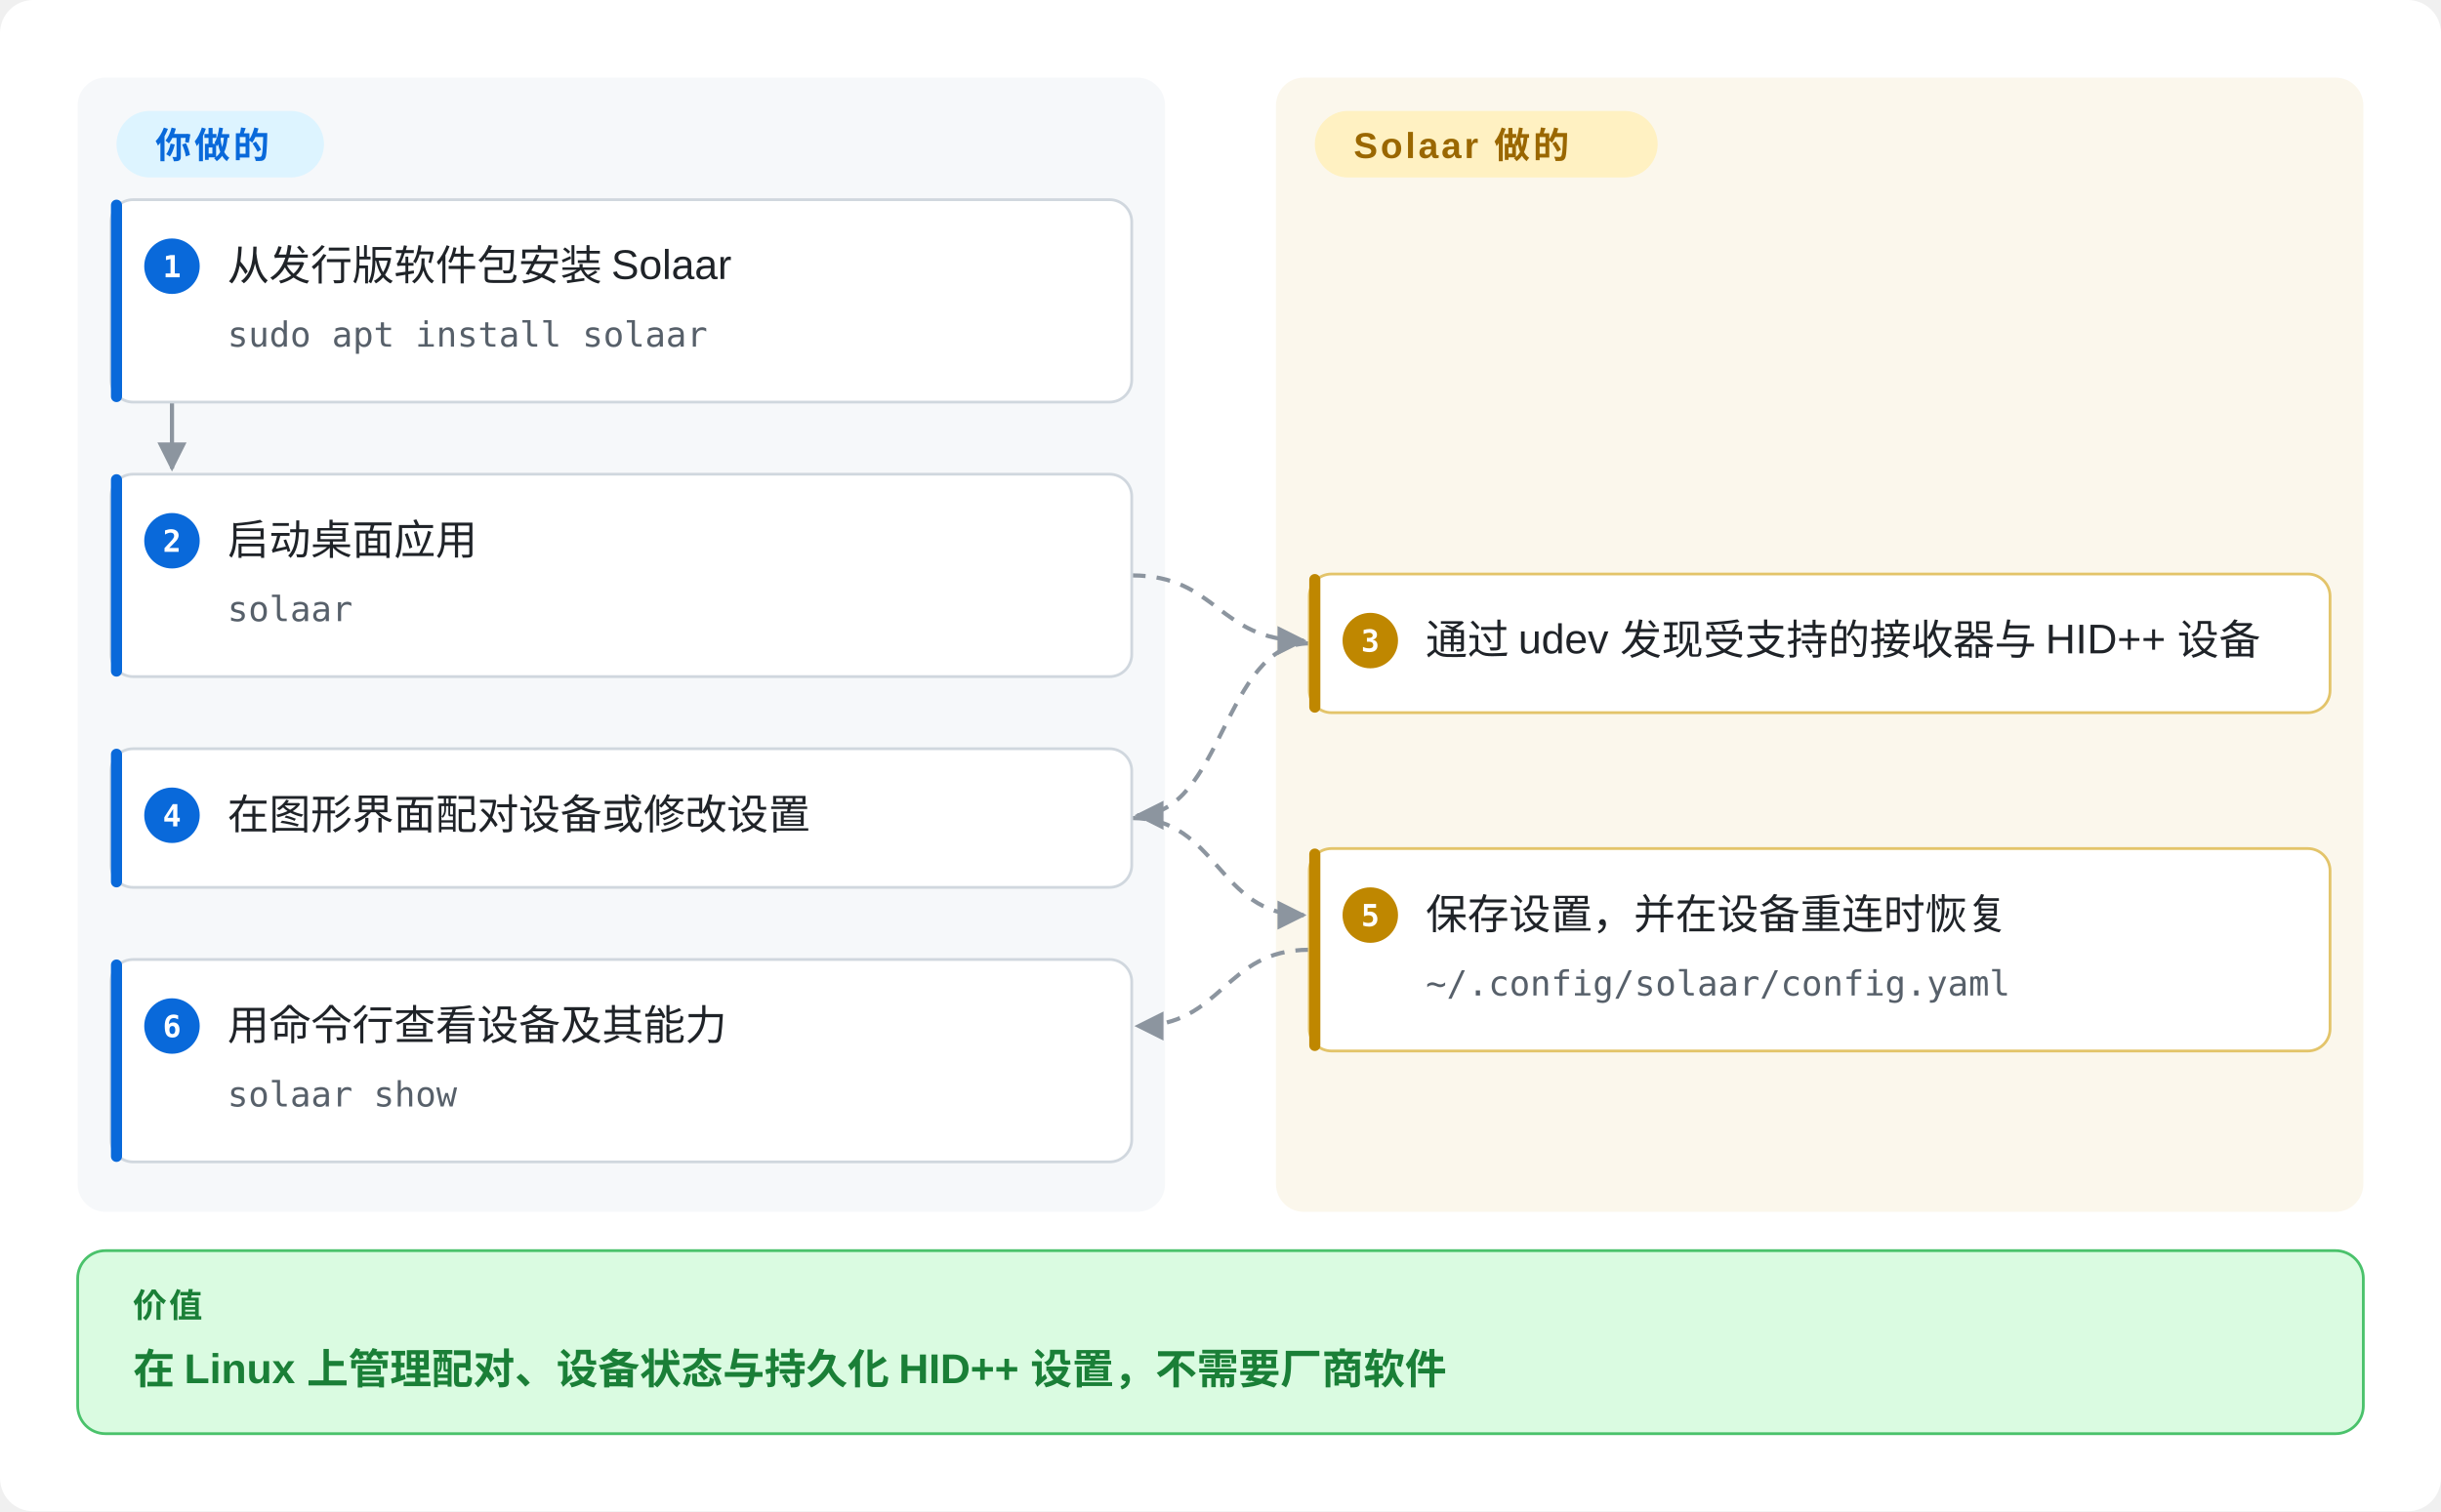
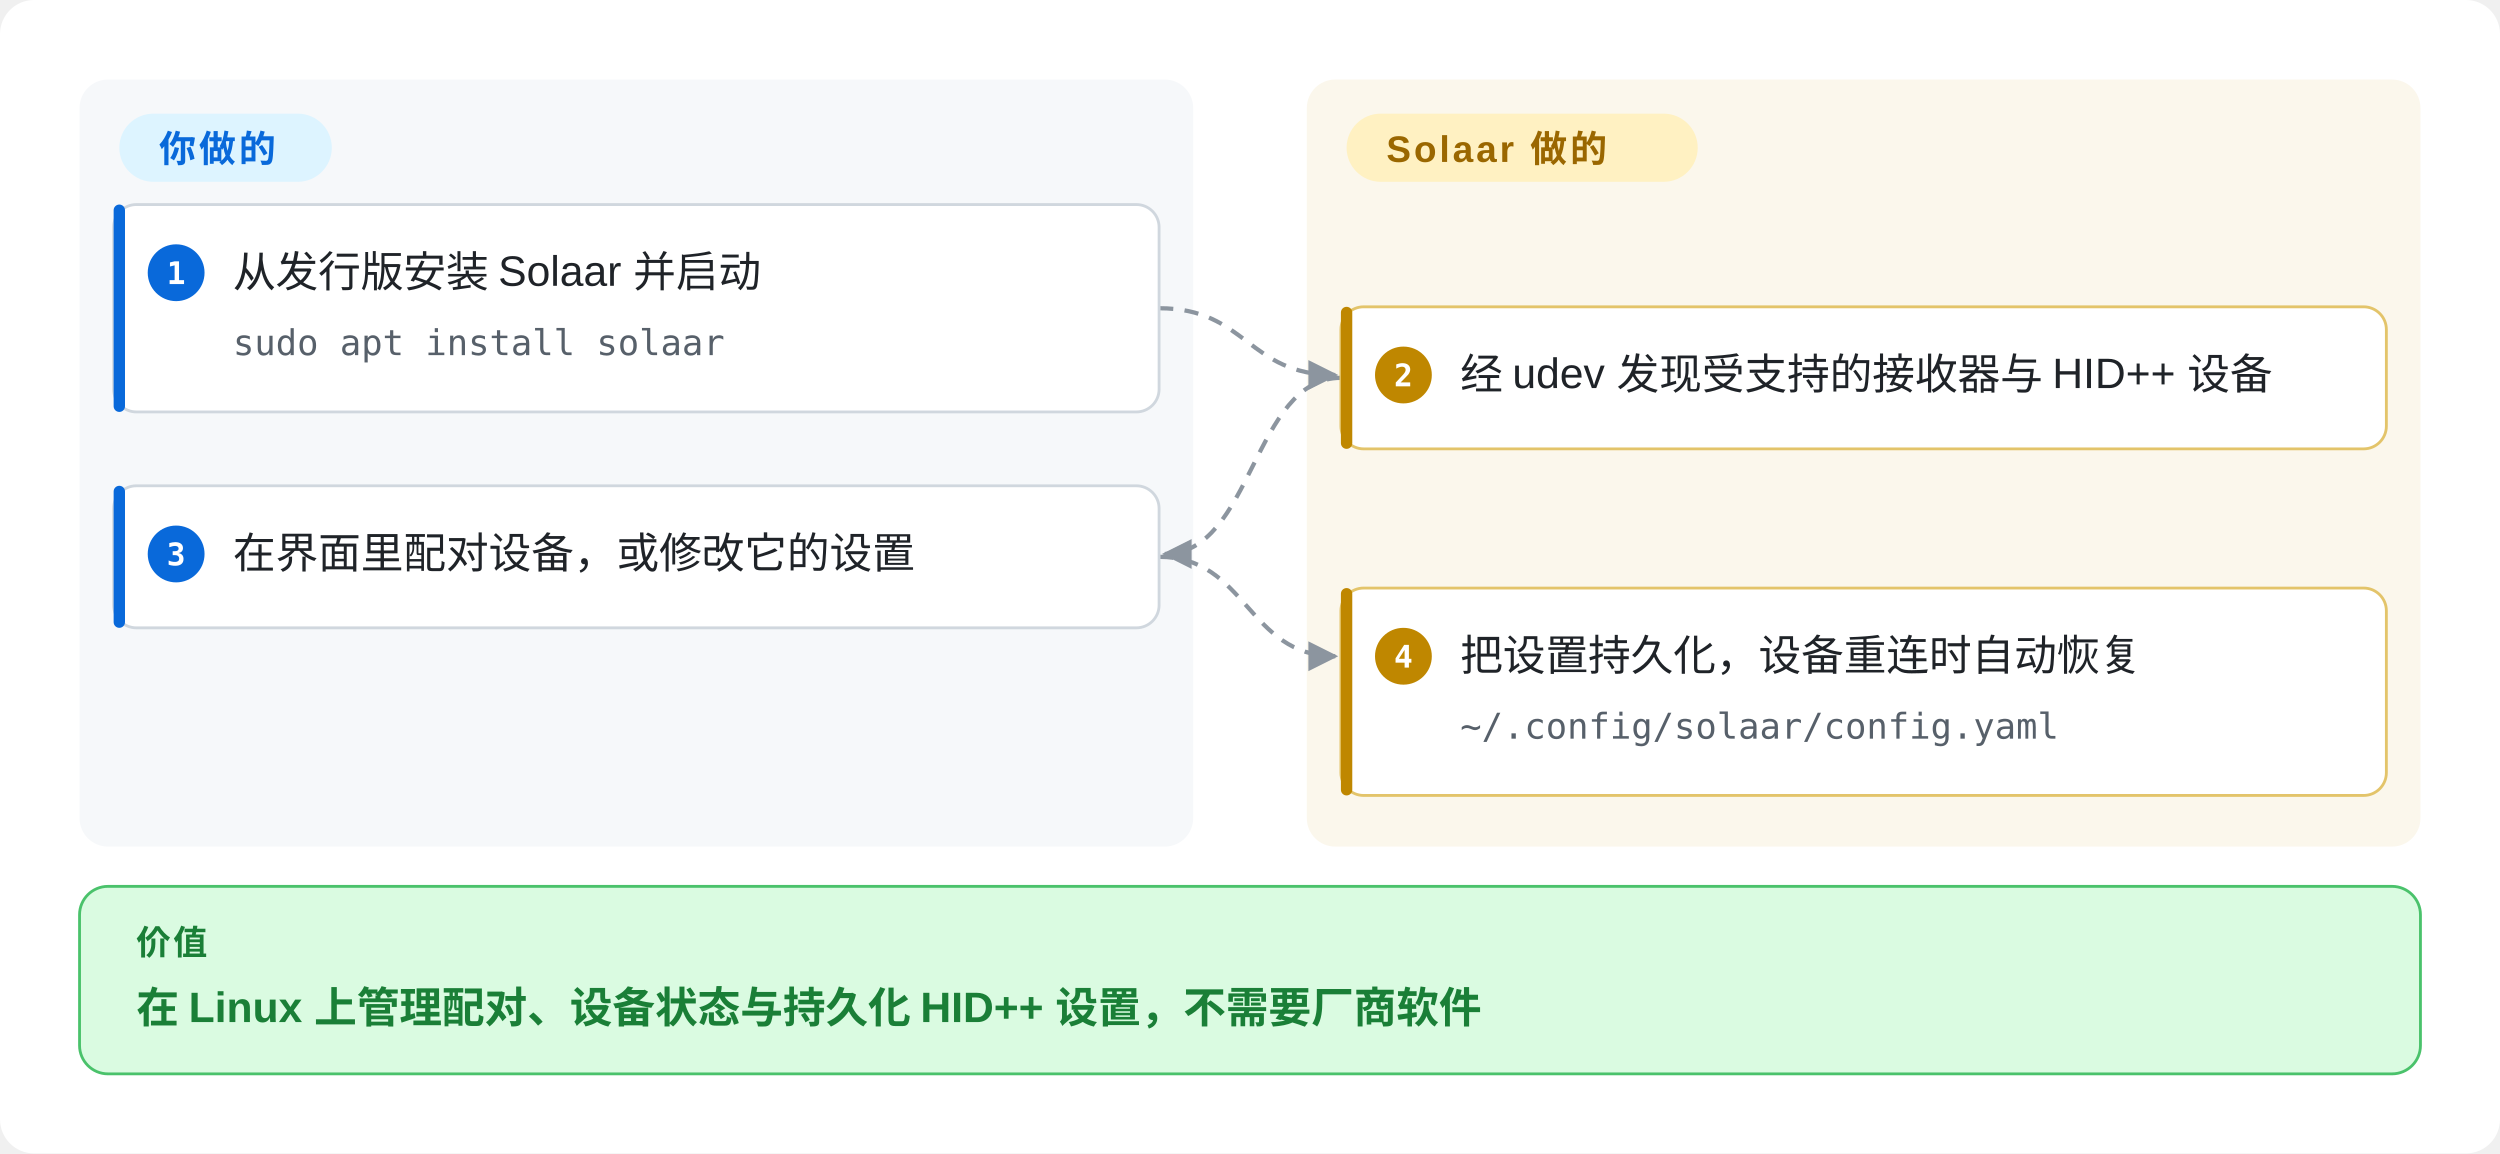
- <svg xmlns="http://www.w3.org/2000/svg" width="880" height="545" viewBox="0 0 880 545" role="img">
+ <svg xmlns="http://www.w3.org/2000/svg" width="880" height="406" viewBox="0 0 880 406" role="img">
  <style>
.bg{fill:#ffffff}.lane{fill:#f6f8fa}.laneT{fill:#fbf7ec}
.hdr{font:600 13px 'PingFang SC','Hiragino Sans GB','Microsoft YaHei','Helvetica Neue',Arial,sans-serif;letter-spacing:.08em}
.hY{fill:#0969da}.hT{fill:#9a6700}
.pillY{fill:#ddf4ff}.pillT{fill:#fff1c2}
.card{fill:#ffffff;stroke:#d0d7de;stroke-width:1}
.cardT{fill:#ffffff;stroke:#e3c46a;stroke-width:1}
.accY{fill:#0969da}.accT{fill:#bf8700}
.t{font:500 15px 'PingFang SC','Hiragino Sans GB','Microsoft YaHei','Helvetica Neue',Arial,sans-serif;fill:#1f2328}
.c{font:12.5px 'SF Mono',Menlo,Consolas,monospace;fill:#57606a}
.num{font:700 11px 'SF Mono',Menlo,Consolas,monospace;fill:#ffffff}
.edge{stroke:#8c959f;stroke-width:1.5;fill:none}
.hand{stroke:#8c959f;stroke-width:1.5;fill:none;stroke-dasharray:5 4}
.ah{fill:#8c959f}
.val{fill:#dafbe1;stroke:#4ac26b;stroke-width:1}
.valK{font:700 12px 'PingFang SC','Hiragino Sans GB','Microsoft YaHei','Helvetica Neue',Arial,sans-serif;fill:#1a7f37;letter-spacing:.08em}
.valT{font:600 15px 'PingFang SC','Hiragino Sans GB','Microsoft YaHei','Helvetica Neue',Arial,sans-serif;fill:#1a7f37}
@media (prefers-color-scheme: dark){
.bg{fill:#0d1117}.lane{fill:#161b22}.laneT{fill:#1c1a14}
.hY{fill:#58a6ff}.hT{fill:#d4a72c}.pillY{fill:#0c2d6b}.pillT{fill:#3b2e0a}
.card{fill:#0d1117;stroke:#30363d}.cardT{fill:#0d1117;stroke:#6e5a1f}
.accY{fill:#1f6feb}.accT{fill:#9e6a03}
.t{fill:#e6edf3}.c{fill:#8b949e}
.edge,.hand{stroke:#6e7681}.ah{fill:#6e7681}
.val{fill:#0f2d1a;stroke:#2ea043}.valK,.valT{fill:#3fb950}
}
</style>
  <defs>
    <marker id="a" viewBox="0 0 10 10" refX="9" refY="5" markerWidth="7" markerHeight="7" orient="auto-start-reverse">
      <path class="ah" d="M0,0 L10,5 L0,10 z" />
    </marker>
  </defs>
-   <rect class="bg" width="880" height="545" rx="12" />
-   <rect class="lane" x="28" y="28" width="392" height="409" rx="10" />
+   <rect class="bg" width="880" height="406" rx="12" />
+   <rect class="lane" x="28" y="28" width="392" height="270" rx="10" />
  <rect class="pillY" x="42" y="40" width="74.8" height="24" rx="12" />
  <text class="hdr hY" x="56" y="57">你做的</text>
-   <rect class="laneT" x="460" y="28" width="392" height="409" rx="10" />
+   <rect class="laneT" x="460" y="28" width="392" height="270" rx="10" />
  <rect class="pillT" x="474" y="40" width="123.6" height="24" rx="12" />
  <text class="hdr hT" x="488" y="57">Solaar 做的</text>
-   <path class="edge" d="M62,145 L62,169" marker-end="url(#a)" />
-   <path class="hand" d="M408,207.5 C439.0,207.5 439.0,231 470,231" marker-end="url(#a)" />
-   <path class="hand" d="M472,232.0 C441.0,232.0 441.0,294 410,294" marker-end="url(#a)" />
-   <path class="hand" d="M408,295.0 C439.0,295.0 439.0,330 470,330" marker-end="url(#a)" />
-   <path class="hand" d="M472,342.5 C441.0,342.5 441.0,370 410,370" marker-end="url(#a)" />
+   <path class="hand" d="M408,108.5 C439.0,108.5 439.0,132 470,132" marker-end="url(#a)" />
+   <path class="hand" d="M472,133.0 C441.0,133.0 441.0,195 410,195" marker-end="url(#a)" />
+   <path class="hand" d="M408,196.0 C439.0,196.0 439.0,231 470,231" marker-end="url(#a)" />
  <rect class="card" x="40" y="72" width="368" height="73" rx="8" />
  <rect class="accY" x="40" y="72" width="4" height="73" rx="2" />
  <circle class="accY" cx="62" cy="96" r="10" />
  <text class="num" x="62" y="100" text-anchor="middle">1</text>
-   <text class="t" x="82" y="101">从发行版软件包安装 Solaar</text>
+   <text class="t" x="82" y="101">从发行版安装 Solaar 并启动</text>
  <text class="c" x="82" y="125">sudo apt install solaar</text>
-   <rect class="card" x="40" y="171" width="368" height="73" rx="8" />
-   <rect class="accY" x="40" y="171" width="4" height="73" rx="2" />
+   <rect class="cardT" x="472" y="108" width="368" height="50" rx="8" />
+   <rect class="accT" x="472" y="108" width="4" height="50" rx="2" />
+   <circle class="accT" cx="494" cy="132" r="10" />
+   <text class="num" x="494" y="136" text-anchor="middle">2</text>
+   <text class="t" x="514" y="137">经 udev 发现受支持的接收器与 HID++ 设备</text>
+   <rect class="card" x="40" y="171" width="368" height="50" rx="8" />
+   <rect class="accY" x="40" y="171" width="4" height="50" rx="2" />
  <circle class="accY" cx="62" cy="195" r="10" />
-   <text class="num" x="62" y="199" text-anchor="middle">2</text>
-   <text class="t" x="82" y="200">启动桌面应用</text>
-   <text class="c" x="82" y="224">solaar</text>
-   <rect class="cardT" x="472" y="207" width="368" height="50" rx="8" />
-   <rect class="accT" x="472" y="207" width="4" height="50" rx="2" />
+   <text class="num" x="62" y="199" text-anchor="middle">3</text>
+   <text class="t" x="82" y="200">在界面里配对设备，或修改它的设置</text>
+   <rect class="cardT" x="472" y="207" width="368" height="73" rx="8" />
+   <rect class="accT" x="472" y="207" width="4" height="73" rx="2" />
  <circle class="accT" cx="494" cy="231" r="10" />
-   <text class="num" x="494" y="235" text-anchor="middle">3</text>
-   <text class="t" x="514" y="236">通过 udev 发现受支持的接收器与 HID++ 设备</text>
-   <rect class="card" x="40" y="270" width="368" height="50" rx="8" />
-   <rect class="accY" x="40" y="270" width="4" height="50" rx="2" />
-   <circle class="accY" cx="62" cy="294" r="10" />
-   <text class="num" x="62" y="298" text-anchor="middle">4</text>
-   <text class="t" x="82" y="299">在图形界面配对设备或修改设置</text>
-   <rect class="cardT" x="472" y="306" width="368" height="73" rx="8" />
-   <rect class="accT" x="472" y="306" width="4" height="73" rx="2" />
-   <circle class="accT" cx="494" cy="330" r="10" />
-   <text class="num" x="494" y="334" text-anchor="middle">5</text>
-   <text class="t" x="514" y="335">保存设置，并在设备重连时恢复</text>
-   <text class="c" x="514" y="359">~/.config/solaar/config.yaml</text>
-   <rect class="card" x="40" y="346" width="368" height="73" rx="8" />
-   <rect class="accY" x="40" y="346" width="4" height="73" rx="2" />
-   <circle class="accY" cx="62" cy="370" r="10" />
-   <text class="num" x="62" y="374" text-anchor="middle">6</text>
-   <text class="t" x="82" y="375">用命令行查看设备及其能力</text>
-   <text class="c" x="82" y="399">solaar show</text>
-   <rect class="val" x="28" y="451" width="824" height="66" rx="10" />
-   <text class="valK" x="48" y="475">价值</text>
-   <text class="valT" x="48" y="499">在 Linux 上管理配对、设备状态与持久化 HID++ 设置，不需要厂商软件</text>
+   <text class="num" x="494" y="235" text-anchor="middle">4</text>
+   <text class="t" x="514" y="236">把设置持久化，设备重连时自动恢复</text>
+   <text class="c" x="514" y="260">~/.config/solaar/config.yaml</text>
+   <rect class="val" x="28" y="312" width="824" height="66" rx="10" />
+   <text class="valK" x="48" y="336">价值</text>
+   <text class="valT" x="48" y="360">在 Linux 上管理配对、设备状态与持久化 HID++ 设置，不需要厂商软件</text>
</svg>
